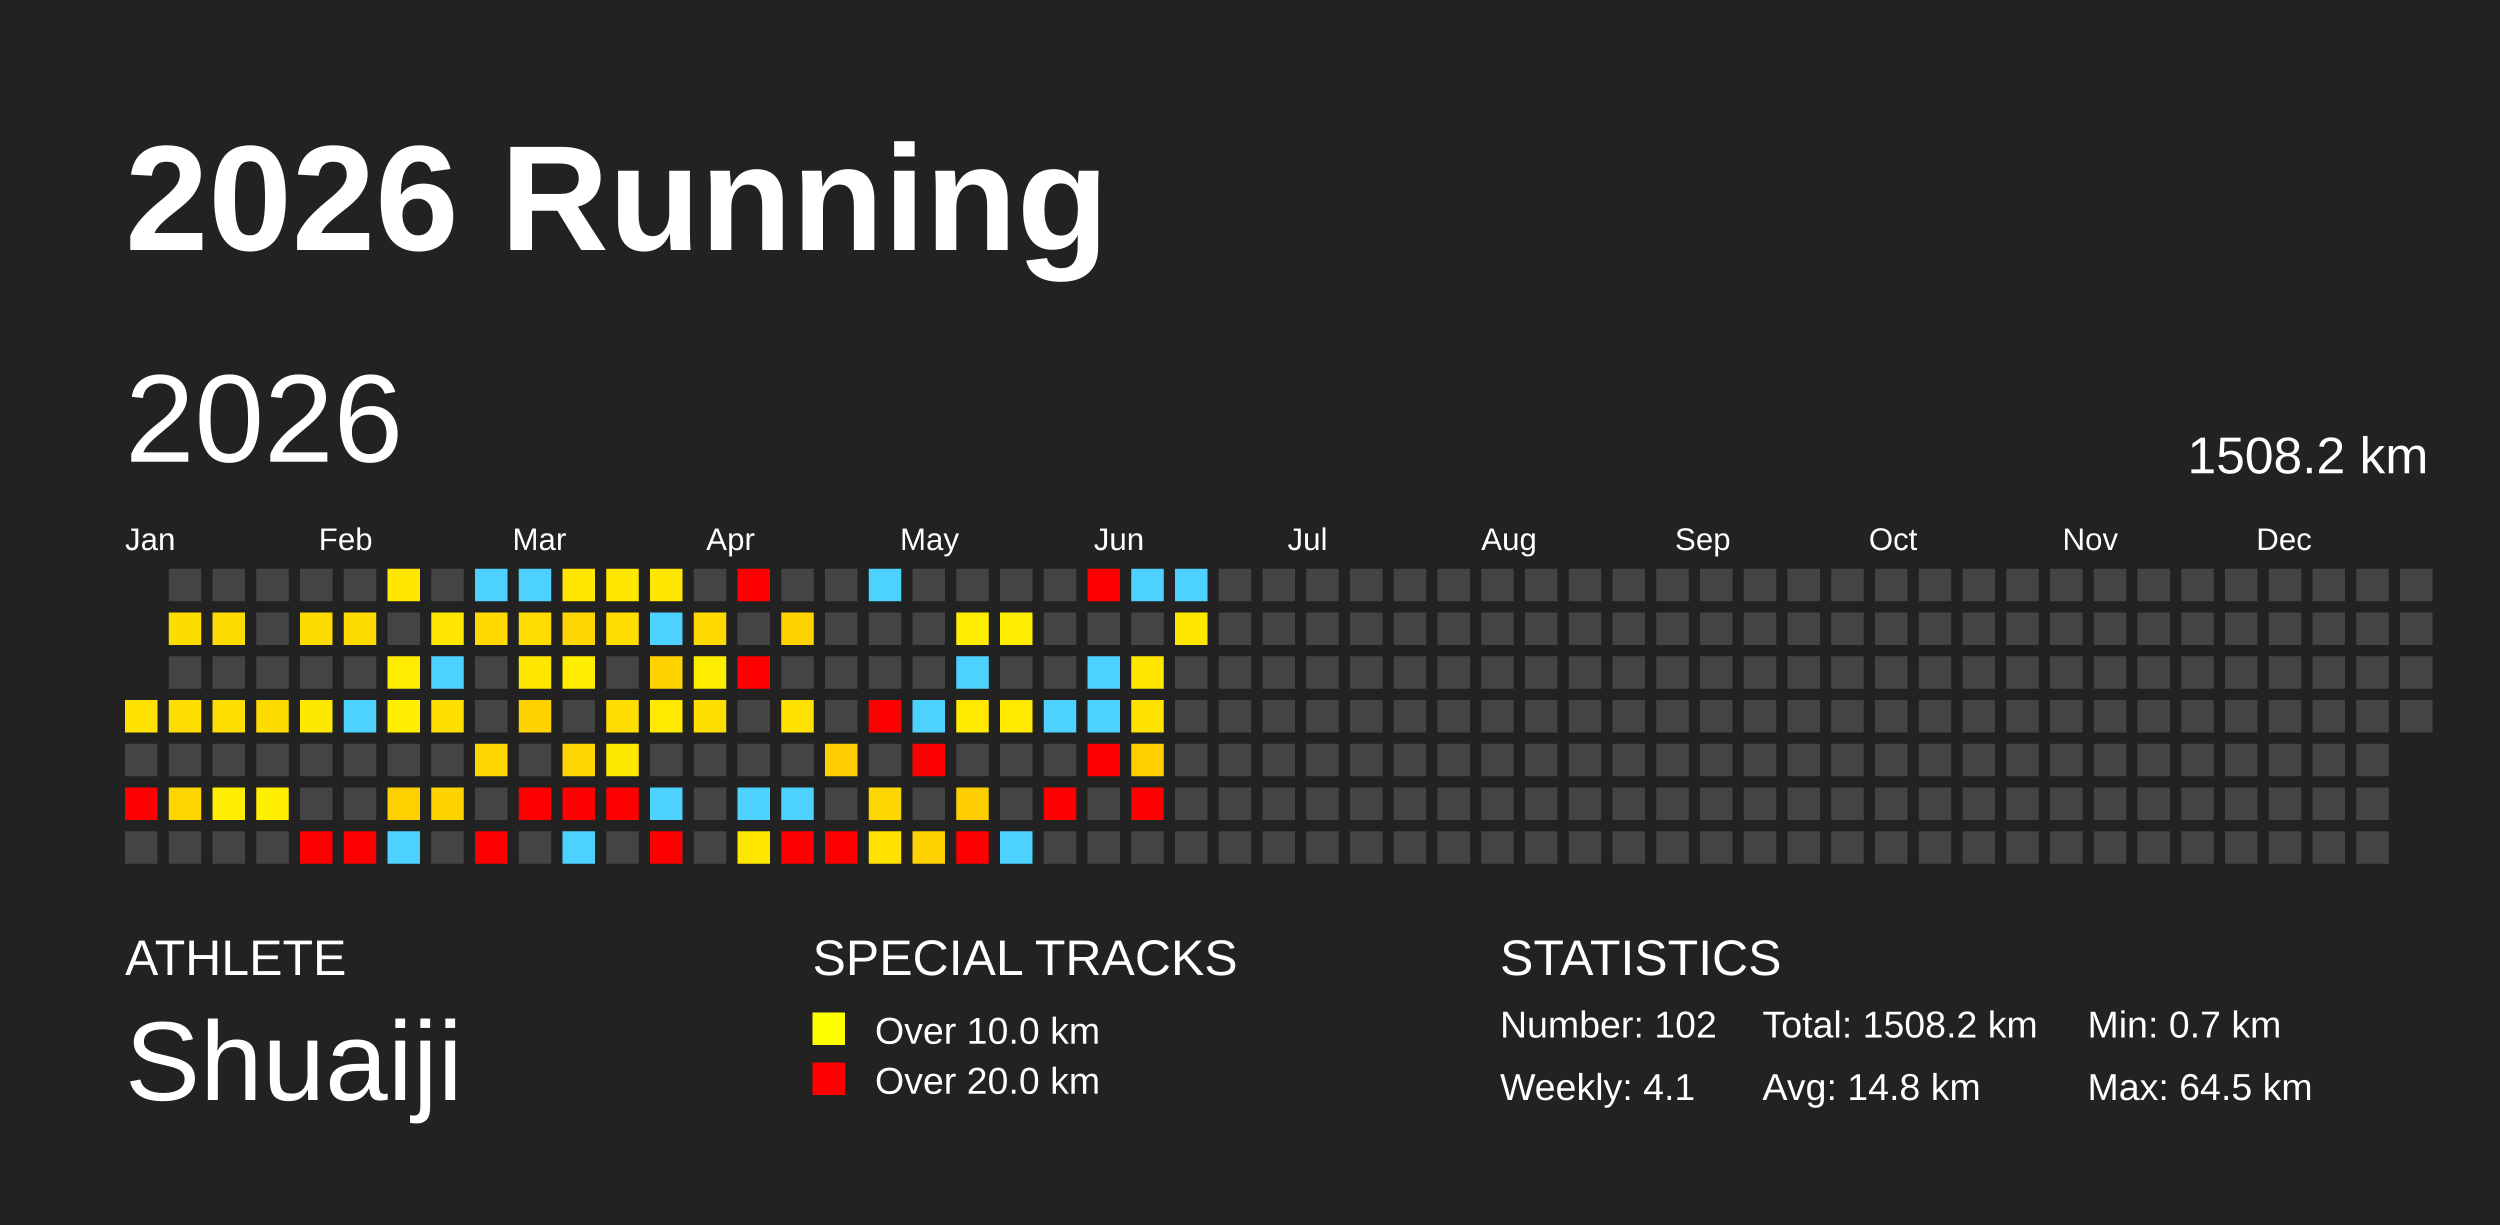
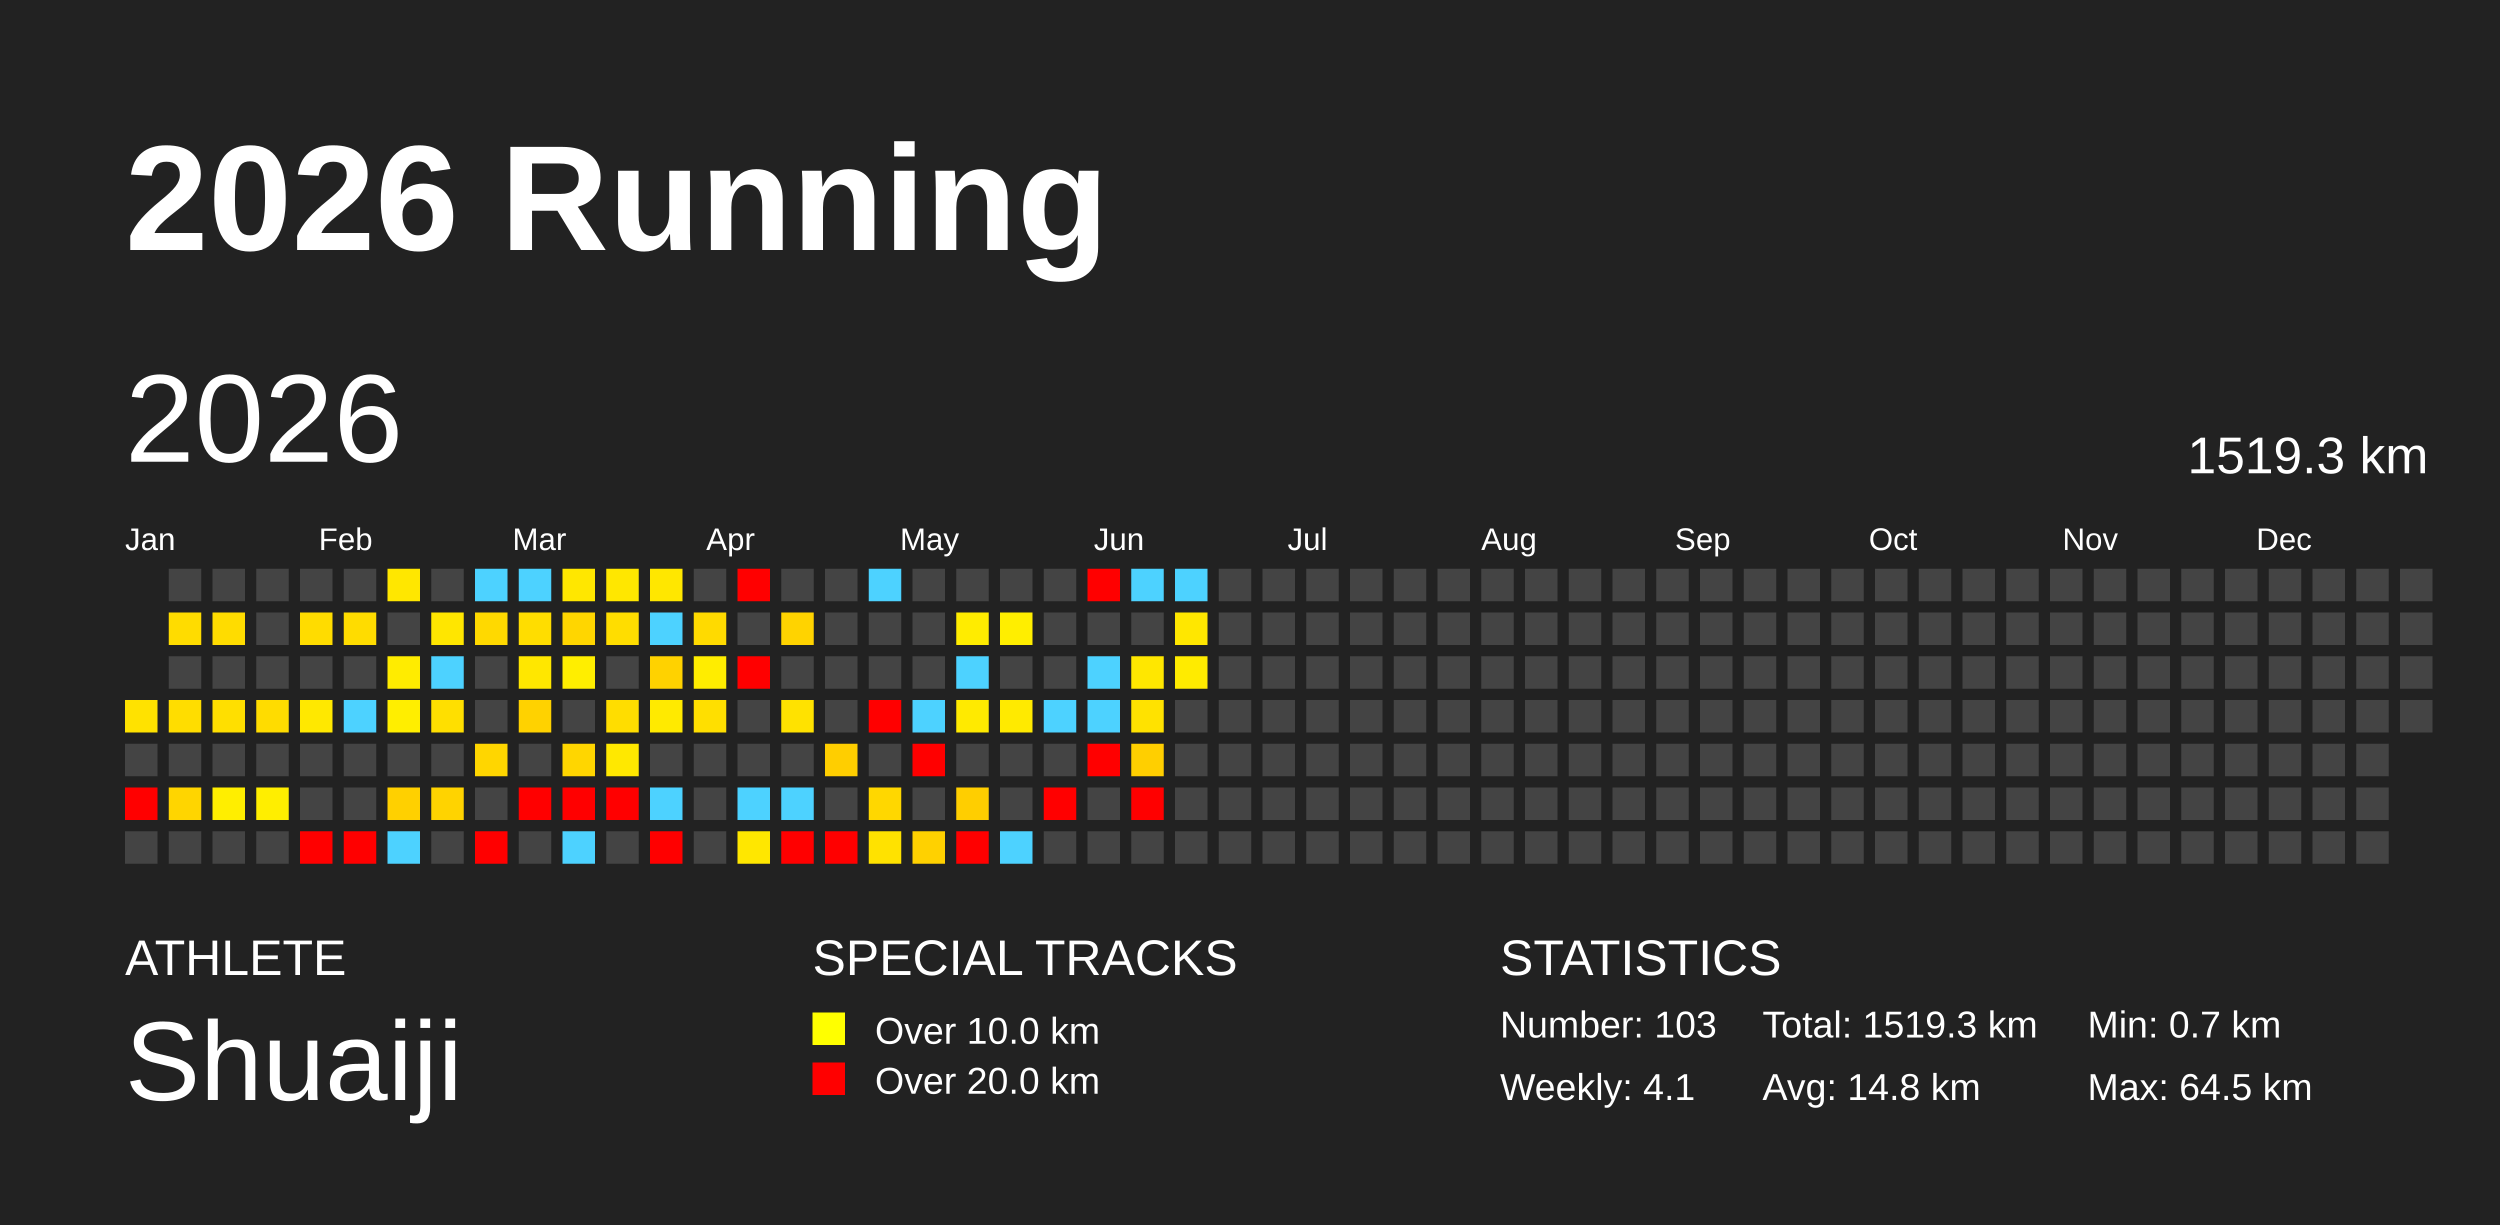
<svg xmlns="http://www.w3.org/2000/svg" baseProfile="full" height="98mm" version="1.1" viewBox="0,0,200,98" width="200mm">
  <defs />
  <rect fill="#222222" height="98" width="200" x="0" y="0" />
  <text fill="#FFFFFF" style="font-size:12px; font-family:Arial; font-weight:bold;" x="10" y="20">2026 Running</text>
  <text fill="#FFFFFF" style="font-size:4px; font-family:Arial" x="10" y="78">ATHLETE</text>
  <text fill="#FFFFFF" style="font-size:9px; font-family:Arial" x="10" y="88">Shuaiji</text>
  <text fill="#FFFFFF" style="font-size:4px; font-family:Arial" x="65" y="78">SPECIAL TRACKS</text>
  <rect fill="yellow" height="2.6" width="2.6" x="65" y="81" />
  <text fill="#FFFFFF" style="font-size:3px; font-family:Arial" x="70" y="83.5">Over 10.0 km</text>
  <rect fill="red" height="2.6" width="2.6" x="65" y="85" />
  <text fill="#FFFFFF" style="font-size:3px; font-family:Arial" x="70" y="87.5">Over 20.0 km</text>
  <text fill="#FFFFFF" style="font-size:4px; font-family:Arial" x="120" y="78">STATISTICS</text>
-   <text fill="#FFFFFF" style="font-size:3px; font-family:Arial" x="120" y="83">Number: 102</text>
+   <text fill="#FFFFFF" style="font-size:3px; font-family:Arial" x="120" y="83">Number: 103</text>
  <text fill="#FFFFFF" style="font-size:3px; font-family:Arial" x="120" y="88">Weekly: 4.1</text>
-   <text fill="#FFFFFF" style="font-size:3px; font-family:Arial" x="141" y="83">Total: 1508.2 km</text>
+   <text fill="#FFFFFF" style="font-size:3px; font-family:Arial" x="141" y="83">Total: 1519.3 km</text>
  <text fill="#FFFFFF" style="font-size:3px; font-family:Arial" x="141" y="88">Avg: 14.8 km</text>
  <text fill="#FFFFFF" style="font-size:3px; font-family:Arial" x="167" y="83">Min: 0.7 km</text>
  <text fill="#FFFFFF" style="font-size:3px; font-family:Arial" x="167" y="88">Max: 64.5 km</text>
  <text dominant-baseline="hanging" fill="#FFFFFF" style="font-size:10.0px; font-family:Arial;" x="10" y="30">2026</text>
-   <text dominant-baseline="hanging" fill="#FFFFFF" style="font-size:4.125px; font-family:Arial;" x="175" y="35">1508.2 km</text>
+   <text dominant-baseline="hanging" fill="#FFFFFF" style="font-size:4.125px; font-family:Arial;" x="175" y="35">1519.3 km</text>
  <text fill="#FFFFFF" style="font-size:2.5px; font-family:Arial" x="10.0" y="44">Jan</text>
  <text fill="#FFFFFF" style="font-size:2.5px; font-family:Arial" x="25.5" y="44">Feb</text>
  <text fill="#FFFFFF" style="font-size:2.5px; font-family:Arial" x="41.0" y="44">Mar</text>
  <text fill="#FFFFFF" style="font-size:2.5px; font-family:Arial" x="56.5" y="44">Apr</text>
  <text fill="#FFFFFF" style="font-size:2.5px; font-family:Arial" x="72.0" y="44">May</text>
  <text fill="#FFFFFF" style="font-size:2.5px; font-family:Arial" x="87.5" y="44">Jun</text>
  <text fill="#FFFFFF" style="font-size:2.5px; font-family:Arial" x="103.0" y="44">Jul</text>
  <text fill="#FFFFFF" style="font-size:2.5px; font-family:Arial" x="118.5" y="44">Aug</text>
  <text fill="#FFFFFF" style="font-size:2.5px; font-family:Arial" x="134.0" y="44">Sep</text>
  <text fill="#FFFFFF" style="font-size:2.5px; font-family:Arial" x="149.5" y="44">Oct</text>
  <text fill="#FFFFFF" style="font-size:2.5px; font-family:Arial" x="165.0" y="44">Nov</text>
  <text fill="#FFFFFF" style="font-size:2.5px; font-family:Arial" x="180.5" y="44">Dec</text>
  <rect fill="#ffe200" height="2.6" width="2.6" x="10.0" y="56.0" />
  <rect fill="#444444" height="2.6" width="2.6" x="10.0" y="59.5" />
  <rect fill="red" height="2.6" width="2.6" x="10.0" y="63.0" />
  <rect fill="#444444" height="2.6" width="2.6" x="10.0" y="66.5" />
  <rect fill="#444444" height="2.6" width="2.6" x="13.5" y="45.5" />
  <rect fill="#ffdc00" height="2.6" width="2.6" x="13.5" y="49.0" />
  <rect fill="#444444" height="2.6" width="2.6" x="13.5" y="52.5" />
  <rect fill="#ffdd00" height="2.6" width="2.6" x="13.5" y="56.0" />
  <rect fill="#444444" height="2.6" width="2.6" x="13.5" y="59.5" />
  <rect fill="#ffd500" height="2.6" width="2.6" x="13.5" y="63.0" />
  <rect fill="#444444" height="2.6" width="2.6" x="13.5" y="66.5" />
  <rect fill="#444444" height="2.6" width="2.6" x="17.0" y="45.5" />
  <rect fill="#ffdc00" height="2.6" width="2.6" x="17.0" y="49.0" />
  <rect fill="#444444" height="2.6" width="2.6" x="17.0" y="52.5" />
  <rect fill="#ffdf00" height="2.6" width="2.6" x="17.0" y="56.0" />
  <rect fill="#444444" height="2.6" width="2.6" x="17.0" y="59.5" />
  <rect fill="#ffee00" height="2.6" width="2.6" x="17.0" y="63.0" />
  <rect fill="#444444" height="2.6" width="2.6" x="17.0" y="66.5" />
  <rect fill="#444444" height="2.6" width="2.6" x="20.5" y="45.5" />
  <rect fill="#444444" height="2.6" width="2.6" x="20.5" y="49.0" />
  <rect fill="#444444" height="2.6" width="2.6" x="20.5" y="52.5" />
  <rect fill="#ffdc00" height="2.6" width="2.6" x="20.5" y="56.0" />
  <rect fill="#444444" height="2.6" width="2.6" x="20.5" y="59.5" />
  <rect fill="#ffee00" height="2.6" width="2.6" x="20.5" y="63.0" />
  <rect fill="#444444" height="2.6" width="2.6" x="20.5" y="66.5" />
  <rect fill="#444444" height="2.6" width="2.6" x="24.0" y="45.5" />
  <rect fill="#ffdc00" height="2.6" width="2.6" x="24.0" y="49.0" />
  <rect fill="#444444" height="2.6" width="2.6" x="24.0" y="52.5" />
  <rect fill="#ffe800" height="2.6" width="2.6" x="24.0" y="56.0" />
  <rect fill="#444444" height="2.6" width="2.6" x="24.0" y="59.5" />
  <rect fill="#444444" height="2.6" width="2.6" x="24.0" y="63.0" />
  <rect fill="red" height="2.6" width="2.6" x="24.0" y="66.5" />
  <rect fill="#444444" height="2.6" width="2.6" x="27.5" y="45.5" />
  <rect fill="#ffdc00" height="2.6" width="2.6" x="27.5" y="49.0" />
  <rect fill="#444444" height="2.6" width="2.6" x="27.5" y="52.5" />
  <rect fill="#4dd2ff" height="2.6" width="2.6" x="27.5" y="56.0" />
  <rect fill="#444444" height="2.6" width="2.6" x="27.5" y="59.5" />
  <rect fill="#444444" height="2.6" width="2.6" x="27.5" y="63.0" />
  <rect fill="red" height="2.6" width="2.6" x="27.5" y="66.5" />
  <rect fill="#ffe700" height="2.6" width="2.6" x="31.0" y="45.5" />
  <rect fill="#444444" height="2.6" width="2.6" x="31.0" y="49.0" />
  <rect fill="#ffec00" height="2.6" width="2.6" x="31.0" y="52.5" />
  <rect fill="#ffee00" height="2.6" width="2.6" x="31.0" y="56.0" />
  <rect fill="#444444" height="2.6" width="2.6" x="31.0" y="59.5" />
  <rect fill="#ffd000" height="2.6" width="2.6" x="31.0" y="63.0" />
  <rect fill="#4dd2ff" height="2.6" width="2.6" x="31.0" y="66.5" />
  <rect fill="#444444" height="2.6" width="2.6" x="34.5" y="45.5" />
  <rect fill="#ffe600" height="2.6" width="2.6" x="34.5" y="49.0" />
  <rect fill="#4dd2ff" height="2.6" width="2.6" x="34.5" y="52.5" />
  <rect fill="#ffdf00" height="2.6" width="2.6" x="34.5" y="56.0" />
  <rect fill="#444444" height="2.6" width="2.6" x="34.5" y="59.5" />
  <rect fill="#ffd300" height="2.6" width="2.6" x="34.5" y="63.0" />
  <rect fill="#444444" height="2.6" width="2.6" x="34.5" y="66.5" />
  <rect fill="#4dd2ff" height="2.6" width="2.6" x="38.0" y="45.5" />
  <rect fill="#ffd900" height="2.6" width="2.6" x="38.0" y="49.0" />
  <rect fill="#444444" height="2.6" width="2.6" x="38.0" y="52.5" />
  <rect fill="#444444" height="2.6" width="2.6" x="38.0" y="56.0" />
  <rect fill="#ffd600" height="2.6" width="2.6" x="38.0" y="59.5" />
  <rect fill="#444444" height="2.6" width="2.6" x="38.0" y="63.0" />
  <rect fill="red" height="2.6" width="2.6" x="38.0" y="66.5" />
  <rect fill="#4dd2ff" height="2.6" width="2.6" x="41.5" y="45.5" />
  <rect fill="#ffdd00" height="2.6" width="2.6" x="41.5" y="49.0" />
  <rect fill="#ffe700" height="2.6" width="2.6" x="41.5" y="52.5" />
  <rect fill="#ffd200" height="2.6" width="2.6" x="41.5" y="56.0" />
  <rect fill="#444444" height="2.6" width="2.6" x="41.5" y="59.5" />
  <rect fill="red" height="2.6" width="2.6" x="41.5" y="63.0" />
  <rect fill="#444444" height="2.6" width="2.6" x="41.5" y="66.5" />
  <rect fill="#ffe700" height="2.6" width="2.6" x="45.0" y="45.5" />
  <rect fill="#ffd600" height="2.6" width="2.6" x="45.0" y="49.0" />
  <rect fill="#ffee00" height="2.6" width="2.6" x="45.0" y="52.5" />
  <rect fill="#444444" height="2.6" width="2.6" x="45.0" y="56.0" />
  <rect fill="#ffd600" height="2.6" width="2.6" x="45.0" y="59.5" />
  <rect fill="red" height="2.6" width="2.6" x="45.0" y="63.0" />
  <rect fill="#4dd2ff" height="2.6" width="2.6" x="45.0" y="66.5" />
  <rect fill="#ffe700" height="2.6" width="2.6" x="48.5" y="45.5" />
  <rect fill="#ffdd00" height="2.6" width="2.6" x="48.5" y="49.0" />
  <rect fill="#444444" height="2.6" width="2.6" x="48.5" y="52.5" />
  <rect fill="#ffdd00" height="2.6" width="2.6" x="48.5" y="56.0" />
  <rect fill="#ffe800" height="2.6" width="2.6" x="48.5" y="59.5" />
  <rect fill="red" height="2.6" width="2.6" x="48.5" y="63.0" />
  <rect fill="#444444" height="2.6" width="2.6" x="48.5" y="66.5" />
  <rect fill="#ffe700" height="2.6" width="2.6" x="52.0" y="45.5" />
  <rect fill="#4dd2ff" height="2.6" width="2.6" x="52.0" y="49.0" />
  <rect fill="#ffd200" height="2.6" width="2.6" x="52.0" y="52.5" />
  <rect fill="#ffea00" height="2.6" width="2.6" x="52.0" y="56.0" />
  <rect fill="#444444" height="2.6" width="2.6" x="52.0" y="59.5" />
  <rect fill="#4dd2ff" height="2.6" width="2.6" x="52.0" y="63.0" />
  <rect fill="red" height="2.6" width="2.6" x="52.0" y="66.5" />
  <rect fill="#444444" height="2.6" width="2.6" x="55.5" y="45.5" />
  <rect fill="#ffda00" height="2.6" width="2.6" x="55.5" y="49.0" />
  <rect fill="#ffed00" height="2.6" width="2.6" x="55.5" y="52.5" />
  <rect fill="#ffdf00" height="2.6" width="2.6" x="55.5" y="56.0" />
  <rect fill="#444444" height="2.6" width="2.6" x="55.5" y="59.5" />
  <rect fill="#444444" height="2.6" width="2.6" x="55.5" y="63.0" />
  <rect fill="#444444" height="2.6" width="2.6" x="55.5" y="66.5" />
  <rect fill="red" height="2.6" width="2.6" x="59.0" y="45.5" />
  <rect fill="#444444" height="2.6" width="2.6" x="59.0" y="49.0" />
  <rect fill="red" height="2.6" width="2.6" x="59.0" y="52.5" />
  <rect fill="#444444" height="2.6" width="2.6" x="59.0" y="56.0" />
  <rect fill="#444444" height="2.6" width="2.6" x="59.0" y="59.5" />
  <rect fill="#4dd2ff" height="2.6" width="2.6" x="59.0" y="63.0" />
  <rect fill="#ffe700" height="2.6" width="2.6" x="59.0" y="66.5" />
  <rect fill="#444444" height="2.6" width="2.6" x="62.5" y="45.5" />
  <rect fill="#ffd300" height="2.6" width="2.6" x="62.5" y="49.0" />
  <rect fill="#444444" height="2.6" width="2.6" x="62.5" y="52.5" />
  <rect fill="#ffe200" height="2.6" width="2.6" x="62.5" y="56.0" />
  <rect fill="#444444" height="2.6" width="2.6" x="62.5" y="59.5" />
  <rect fill="#4dd2ff" height="2.6" width="2.6" x="62.5" y="63.0" />
  <rect fill="red" height="2.6" width="2.6" x="62.5" y="66.5" />
  <rect fill="#444444" height="2.6" width="2.6" x="66.0" y="45.5" />
  <rect fill="#444444" height="2.6" width="2.6" x="66.0" y="49.0" />
  <rect fill="#444444" height="2.6" width="2.6" x="66.0" y="52.5" />
  <rect fill="#444444" height="2.6" width="2.6" x="66.0" y="56.0" />
  <rect fill="#ffce00" height="2.6" width="2.6" x="66.0" y="59.5" />
  <rect fill="#444444" height="2.6" width="2.6" x="66.0" y="63.0" />
  <rect fill="red" height="2.6" width="2.6" x="66.0" y="66.5" />
  <rect fill="#4dd2ff" height="2.6" width="2.6" x="69.5" y="45.5" />
  <rect fill="#444444" height="2.6" width="2.6" x="69.5" y="49.0" />
  <rect fill="#444444" height="2.6" width="2.6" x="69.5" y="52.5" />
  <rect fill="red" height="2.6" width="2.6" x="69.5" y="56.0" />
  <rect fill="#444444" height="2.6" width="2.6" x="69.5" y="59.5" />
  <rect fill="#ffd700" height="2.6" width="2.6" x="69.5" y="63.0" />
  <rect fill="#ffe200" height="2.6" width="2.6" x="69.5" y="66.5" />
  <rect fill="#444444" height="2.6" width="2.6" x="73.0" y="45.5" />
  <rect fill="#444444" height="2.6" width="2.6" x="73.0" y="49.0" />
  <rect fill="#444444" height="2.6" width="2.6" x="73.0" y="52.5" />
  <rect fill="#4dd2ff" height="2.6" width="2.6" x="73.0" y="56.0" />
  <rect fill="red" height="2.6" width="2.6" x="73.0" y="59.5" />
  <rect fill="#444444" height="2.6" width="2.6" x="73.0" y="63.0" />
  <rect fill="#ffd100" height="2.6" width="2.6" x="73.0" y="66.5" />
  <rect fill="#444444" height="2.6" width="2.6" x="76.5" y="45.5" />
  <rect fill="#ffec00" height="2.6" width="2.6" x="76.5" y="49.0" />
  <rect fill="#4dd2ff" height="2.6" width="2.6" x="76.5" y="52.5" />
  <rect fill="#ffea00" height="2.6" width="2.6" x="76.5" y="56.0" />
  <rect fill="#444444" height="2.6" width="2.6" x="76.5" y="59.5" />
  <rect fill="#ffce00" height="2.6" width="2.6" x="76.5" y="63.0" />
  <rect fill="red" height="2.6" width="2.6" x="76.5" y="66.5" />
  <rect fill="#444444" height="2.6" width="2.6" x="80.0" y="45.5" />
  <rect fill="#ffee00" height="2.6" width="2.6" x="80.0" y="49.0" />
  <rect fill="#444444" height="2.6" width="2.6" x="80.0" y="52.5" />
  <rect fill="#ffea00" height="2.6" width="2.6" x="80.0" y="56.0" />
  <rect fill="#444444" height="2.6" width="2.6" x="80.0" y="59.5" />
  <rect fill="#444444" height="2.6" width="2.6" x="80.0" y="63.0" />
  <rect fill="#4dd2ff" height="2.6" width="2.6" x="80.0" y="66.5" />
  <rect fill="#444444" height="2.6" width="2.6" x="83.5" y="45.5" />
  <rect fill="#444444" height="2.6" width="2.6" x="83.5" y="49.0" />
  <rect fill="#444444" height="2.6" width="2.6" x="83.5" y="52.5" />
  <rect fill="#4dd2ff" height="2.6" width="2.6" x="83.5" y="56.0" />
  <rect fill="#444444" height="2.6" width="2.6" x="83.5" y="59.5" />
  <rect fill="red" height="2.6" width="2.6" x="83.5" y="63.0" />
  <rect fill="#444444" height="2.6" width="2.6" x="83.5" y="66.5" />
  <rect fill="red" height="2.6" width="2.6" x="87.0" y="45.5" />
  <rect fill="#444444" height="2.6" width="2.6" x="87.0" y="49.0" />
  <rect fill="#4dd2ff" height="2.6" width="2.6" x="87.0" y="52.5" />
  <rect fill="#4dd2ff" height="2.6" width="2.6" x="87.0" y="56.0" />
  <rect fill="red" height="2.6" width="2.6" x="87.0" y="59.5" />
  <rect fill="#444444" height="2.6" width="2.6" x="87.0" y="63.0" />
  <rect fill="#444444" height="2.6" width="2.6" x="87.0" y="66.5" />
  <rect fill="#4dd2ff" height="2.6" width="2.6" x="90.5" y="45.5" />
  <rect fill="#444444" height="2.6" width="2.6" x="90.5" y="49.0" />
  <rect fill="#ffe700" height="2.6" width="2.6" x="90.5" y="52.5" />
  <rect fill="#ffe200" height="2.6" width="2.6" x="90.5" y="56.0" />
  <rect fill="#ffcf00" height="2.6" width="2.6" x="90.5" y="59.5" />
  <rect fill="red" height="2.6" width="2.6" x="90.5" y="63.0" />
  <rect fill="#444444" height="2.6" width="2.6" x="90.5" y="66.5" />
  <rect fill="#4dd2ff" height="2.6" width="2.6" x="94.0" y="45.5" />
  <rect fill="#ffe700" height="2.6" width="2.6" x="94.0" y="49.0" />
-   <rect fill="#444444" height="2.6" width="2.6" x="94.0" y="52.5" />
+   <rect fill="#ffeb00" height="2.6" width="2.6" x="94.0" y="52.5" />
  <rect fill="#444444" height="2.6" width="2.6" x="94.0" y="56.0" />
  <rect fill="#444444" height="2.6" width="2.6" x="94.0" y="59.5" />
  <rect fill="#444444" height="2.6" width="2.6" x="94.0" y="63.0" />
  <rect fill="#444444" height="2.6" width="2.6" x="94.0" y="66.5" />
  <rect fill="#444444" height="2.6" width="2.6" x="97.5" y="45.5" />
  <rect fill="#444444" height="2.6" width="2.6" x="97.5" y="49.0" />
  <rect fill="#444444" height="2.6" width="2.6" x="97.5" y="52.5" />
  <rect fill="#444444" height="2.6" width="2.6" x="97.5" y="56.0" />
  <rect fill="#444444" height="2.6" width="2.6" x="97.5" y="59.5" />
  <rect fill="#444444" height="2.6" width="2.6" x="97.5" y="63.0" />
  <rect fill="#444444" height="2.6" width="2.6" x="97.5" y="66.5" />
  <rect fill="#444444" height="2.6" width="2.6" x="101.0" y="45.5" />
  <rect fill="#444444" height="2.6" width="2.6" x="101.0" y="49.0" />
  <rect fill="#444444" height="2.6" width="2.6" x="101.0" y="52.5" />
  <rect fill="#444444" height="2.6" width="2.6" x="101.0" y="56.0" />
  <rect fill="#444444" height="2.6" width="2.6" x="101.0" y="59.5" />
  <rect fill="#444444" height="2.6" width="2.6" x="101.0" y="63.0" />
  <rect fill="#444444" height="2.6" width="2.6" x="101.0" y="66.5" />
  <rect fill="#444444" height="2.6" width="2.6" x="104.5" y="45.5" />
  <rect fill="#444444" height="2.6" width="2.6" x="104.5" y="49.0" />
  <rect fill="#444444" height="2.6" width="2.6" x="104.5" y="52.5" />
  <rect fill="#444444" height="2.6" width="2.6" x="104.5" y="56.0" />
  <rect fill="#444444" height="2.6" width="2.6" x="104.5" y="59.5" />
  <rect fill="#444444" height="2.6" width="2.6" x="104.5" y="63.0" />
  <rect fill="#444444" height="2.6" width="2.6" x="104.5" y="66.5" />
  <rect fill="#444444" height="2.6" width="2.6" x="108.0" y="45.5" />
  <rect fill="#444444" height="2.6" width="2.6" x="108.0" y="49.0" />
  <rect fill="#444444" height="2.6" width="2.6" x="108.0" y="52.5" />
  <rect fill="#444444" height="2.6" width="2.6" x="108.0" y="56.0" />
  <rect fill="#444444" height="2.6" width="2.6" x="108.0" y="59.5" />
  <rect fill="#444444" height="2.6" width="2.6" x="108.0" y="63.0" />
  <rect fill="#444444" height="2.6" width="2.6" x="108.0" y="66.5" />
  <rect fill="#444444" height="2.6" width="2.6" x="111.5" y="45.5" />
  <rect fill="#444444" height="2.6" width="2.6" x="111.5" y="49.0" />
  <rect fill="#444444" height="2.6" width="2.6" x="111.5" y="52.5" />
  <rect fill="#444444" height="2.6" width="2.6" x="111.5" y="56.0" />
  <rect fill="#444444" height="2.6" width="2.6" x="111.5" y="59.5" />
  <rect fill="#444444" height="2.6" width="2.6" x="111.5" y="63.0" />
  <rect fill="#444444" height="2.6" width="2.6" x="111.5" y="66.5" />
  <rect fill="#444444" height="2.6" width="2.6" x="115.0" y="45.5" />
  <rect fill="#444444" height="2.6" width="2.6" x="115.0" y="49.0" />
  <rect fill="#444444" height="2.6" width="2.6" x="115.0" y="52.5" />
  <rect fill="#444444" height="2.6" width="2.6" x="115.0" y="56.0" />
  <rect fill="#444444" height="2.6" width="2.6" x="115.0" y="59.5" />
  <rect fill="#444444" height="2.6" width="2.6" x="115.0" y="63.0" />
  <rect fill="#444444" height="2.6" width="2.6" x="115.0" y="66.5" />
  <rect fill="#444444" height="2.6" width="2.6" x="118.5" y="45.5" />
  <rect fill="#444444" height="2.6" width="2.6" x="118.5" y="49.0" />
  <rect fill="#444444" height="2.6" width="2.6" x="118.5" y="52.5" />
  <rect fill="#444444" height="2.6" width="2.6" x="118.5" y="56.0" />
  <rect fill="#444444" height="2.6" width="2.6" x="118.5" y="59.5" />
  <rect fill="#444444" height="2.6" width="2.6" x="118.5" y="63.0" />
  <rect fill="#444444" height="2.6" width="2.6" x="118.5" y="66.5" />
  <rect fill="#444444" height="2.6" width="2.6" x="122.0" y="45.5" />
  <rect fill="#444444" height="2.6" width="2.6" x="122.0" y="49.0" />
  <rect fill="#444444" height="2.6" width="2.6" x="122.0" y="52.5" />
  <rect fill="#444444" height="2.6" width="2.6" x="122.0" y="56.0" />
  <rect fill="#444444" height="2.6" width="2.6" x="122.0" y="59.5" />
  <rect fill="#444444" height="2.6" width="2.6" x="122.0" y="63.0" />
  <rect fill="#444444" height="2.6" width="2.6" x="122.0" y="66.5" />
  <rect fill="#444444" height="2.6" width="2.6" x="125.5" y="45.5" />
  <rect fill="#444444" height="2.6" width="2.6" x="125.5" y="49.0" />
  <rect fill="#444444" height="2.6" width="2.6" x="125.5" y="52.5" />
  <rect fill="#444444" height="2.6" width="2.6" x="125.5" y="56.0" />
  <rect fill="#444444" height="2.6" width="2.6" x="125.5" y="59.5" />
  <rect fill="#444444" height="2.6" width="2.6" x="125.5" y="63.0" />
  <rect fill="#444444" height="2.6" width="2.6" x="125.5" y="66.5" />
  <rect fill="#444444" height="2.6" width="2.6" x="129.0" y="45.5" />
  <rect fill="#444444" height="2.6" width="2.6" x="129.0" y="49.0" />
  <rect fill="#444444" height="2.6" width="2.6" x="129.0" y="52.5" />
  <rect fill="#444444" height="2.6" width="2.6" x="129.0" y="56.0" />
  <rect fill="#444444" height="2.6" width="2.6" x="129.0" y="59.5" />
  <rect fill="#444444" height="2.6" width="2.6" x="129.0" y="63.0" />
  <rect fill="#444444" height="2.6" width="2.6" x="129.0" y="66.5" />
  <rect fill="#444444" height="2.6" width="2.6" x="132.5" y="45.5" />
  <rect fill="#444444" height="2.6" width="2.6" x="132.5" y="49.0" />
  <rect fill="#444444" height="2.6" width="2.6" x="132.5" y="52.5" />
  <rect fill="#444444" height="2.6" width="2.6" x="132.5" y="56.0" />
  <rect fill="#444444" height="2.6" width="2.6" x="132.5" y="59.5" />
  <rect fill="#444444" height="2.6" width="2.6" x="132.5" y="63.0" />
  <rect fill="#444444" height="2.6" width="2.6" x="132.5" y="66.5" />
  <rect fill="#444444" height="2.6" width="2.6" x="136.0" y="45.5" />
  <rect fill="#444444" height="2.6" width="2.6" x="136.0" y="49.0" />
  <rect fill="#444444" height="2.6" width="2.6" x="136.0" y="52.5" />
  <rect fill="#444444" height="2.6" width="2.6" x="136.0" y="56.0" />
  <rect fill="#444444" height="2.6" width="2.6" x="136.0" y="59.5" />
  <rect fill="#444444" height="2.6" width="2.6" x="136.0" y="63.0" />
  <rect fill="#444444" height="2.6" width="2.6" x="136.0" y="66.5" />
  <rect fill="#444444" height="2.6" width="2.6" x="139.5" y="45.5" />
  <rect fill="#444444" height="2.6" width="2.6" x="139.5" y="49.0" />
  <rect fill="#444444" height="2.6" width="2.6" x="139.5" y="52.5" />
  <rect fill="#444444" height="2.6" width="2.6" x="139.5" y="56.0" />
  <rect fill="#444444" height="2.6" width="2.6" x="139.5" y="59.5" />
  <rect fill="#444444" height="2.6" width="2.6" x="139.5" y="63.0" />
  <rect fill="#444444" height="2.6" width="2.6" x="139.5" y="66.5" />
  <rect fill="#444444" height="2.6" width="2.6" x="143.0" y="45.5" />
  <rect fill="#444444" height="2.6" width="2.6" x="143.0" y="49.0" />
  <rect fill="#444444" height="2.6" width="2.6" x="143.0" y="52.5" />
  <rect fill="#444444" height="2.6" width="2.6" x="143.0" y="56.0" />
  <rect fill="#444444" height="2.6" width="2.6" x="143.0" y="59.5" />
  <rect fill="#444444" height="2.6" width="2.6" x="143.0" y="63.0" />
  <rect fill="#444444" height="2.6" width="2.6" x="143.0" y="66.5" />
  <rect fill="#444444" height="2.6" width="2.6" x="146.5" y="45.5" />
  <rect fill="#444444" height="2.6" width="2.6" x="146.5" y="49.0" />
  <rect fill="#444444" height="2.6" width="2.6" x="146.5" y="52.5" />
  <rect fill="#444444" height="2.6" width="2.6" x="146.5" y="56.0" />
  <rect fill="#444444" height="2.6" width="2.6" x="146.5" y="59.5" />
  <rect fill="#444444" height="2.6" width="2.6" x="146.5" y="63.0" />
  <rect fill="#444444" height="2.6" width="2.6" x="146.5" y="66.5" />
  <rect fill="#444444" height="2.6" width="2.6" x="150.0" y="45.5" />
  <rect fill="#444444" height="2.6" width="2.6" x="150.0" y="49.0" />
  <rect fill="#444444" height="2.6" width="2.6" x="150.0" y="52.5" />
  <rect fill="#444444" height="2.6" width="2.6" x="150.0" y="56.0" />
  <rect fill="#444444" height="2.6" width="2.6" x="150.0" y="59.5" />
  <rect fill="#444444" height="2.6" width="2.6" x="150.0" y="63.0" />
  <rect fill="#444444" height="2.6" width="2.6" x="150.0" y="66.5" />
  <rect fill="#444444" height="2.6" width="2.6" x="153.5" y="45.5" />
  <rect fill="#444444" height="2.6" width="2.6" x="153.5" y="49.0" />
  <rect fill="#444444" height="2.6" width="2.6" x="153.5" y="52.5" />
  <rect fill="#444444" height="2.6" width="2.6" x="153.5" y="56.0" />
  <rect fill="#444444" height="2.6" width="2.6" x="153.5" y="59.5" />
  <rect fill="#444444" height="2.6" width="2.6" x="153.5" y="63.0" />
  <rect fill="#444444" height="2.6" width="2.6" x="153.5" y="66.5" />
  <rect fill="#444444" height="2.6" width="2.6" x="157.0" y="45.5" />
  <rect fill="#444444" height="2.6" width="2.6" x="157.0" y="49.0" />
  <rect fill="#444444" height="2.6" width="2.6" x="157.0" y="52.5" />
  <rect fill="#444444" height="2.6" width="2.6" x="157.0" y="56.0" />
  <rect fill="#444444" height="2.6" width="2.6" x="157.0" y="59.5" />
  <rect fill="#444444" height="2.6" width="2.6" x="157.0" y="63.0" />
  <rect fill="#444444" height="2.6" width="2.6" x="157.0" y="66.5" />
  <rect fill="#444444" height="2.6" width="2.6" x="160.5" y="45.5" />
  <rect fill="#444444" height="2.6" width="2.6" x="160.5" y="49.0" />
  <rect fill="#444444" height="2.6" width="2.6" x="160.5" y="52.5" />
  <rect fill="#444444" height="2.6" width="2.6" x="160.5" y="56.0" />
  <rect fill="#444444" height="2.6" width="2.6" x="160.5" y="59.5" />
  <rect fill="#444444" height="2.6" width="2.6" x="160.5" y="63.0" />
  <rect fill="#444444" height="2.6" width="2.6" x="160.5" y="66.5" />
  <rect fill="#444444" height="2.6" width="2.6" x="164.0" y="45.5" />
  <rect fill="#444444" height="2.6" width="2.6" x="164.0" y="49.0" />
  <rect fill="#444444" height="2.6" width="2.6" x="164.0" y="52.5" />
  <rect fill="#444444" height="2.6" width="2.6" x="164.0" y="56.0" />
  <rect fill="#444444" height="2.6" width="2.6" x="164.0" y="59.5" />
  <rect fill="#444444" height="2.6" width="2.6" x="164.0" y="63.0" />
  <rect fill="#444444" height="2.6" width="2.6" x="164.0" y="66.5" />
  <rect fill="#444444" height="2.6" width="2.6" x="167.5" y="45.5" />
  <rect fill="#444444" height="2.6" width="2.6" x="167.5" y="49.0" />
  <rect fill="#444444" height="2.6" width="2.6" x="167.5" y="52.5" />
  <rect fill="#444444" height="2.6" width="2.6" x="167.5" y="56.0" />
  <rect fill="#444444" height="2.6" width="2.6" x="167.5" y="59.5" />
  <rect fill="#444444" height="2.6" width="2.6" x="167.5" y="63.0" />
  <rect fill="#444444" height="2.6" width="2.6" x="167.5" y="66.5" />
  <rect fill="#444444" height="2.6" width="2.6" x="171.0" y="45.5" />
  <rect fill="#444444" height="2.6" width="2.6" x="171.0" y="49.0" />
  <rect fill="#444444" height="2.6" width="2.6" x="171.0" y="52.5" />
  <rect fill="#444444" height="2.6" width="2.6" x="171.0" y="56.0" />
  <rect fill="#444444" height="2.6" width="2.6" x="171.0" y="59.5" />
  <rect fill="#444444" height="2.6" width="2.6" x="171.0" y="63.0" />
  <rect fill="#444444" height="2.6" width="2.6" x="171.0" y="66.5" />
  <rect fill="#444444" height="2.6" width="2.6" x="174.5" y="45.5" />
  <rect fill="#444444" height="2.6" width="2.6" x="174.5" y="49.0" />
  <rect fill="#444444" height="2.6" width="2.6" x="174.5" y="52.5" />
  <rect fill="#444444" height="2.6" width="2.6" x="174.5" y="56.0" />
  <rect fill="#444444" height="2.6" width="2.6" x="174.5" y="59.5" />
  <rect fill="#444444" height="2.6" width="2.6" x="174.5" y="63.0" />
  <rect fill="#444444" height="2.6" width="2.6" x="174.5" y="66.5" />
  <rect fill="#444444" height="2.6" width="2.6" x="178.0" y="45.5" />
  <rect fill="#444444" height="2.6" width="2.6" x="178.0" y="49.0" />
  <rect fill="#444444" height="2.6" width="2.6" x="178.0" y="52.5" />
  <rect fill="#444444" height="2.6" width="2.6" x="178.0" y="56.0" />
  <rect fill="#444444" height="2.6" width="2.6" x="178.0" y="59.5" />
  <rect fill="#444444" height="2.6" width="2.6" x="178.0" y="63.0" />
  <rect fill="#444444" height="2.6" width="2.6" x="178.0" y="66.5" />
  <rect fill="#444444" height="2.6" width="2.6" x="181.5" y="45.5" />
  <rect fill="#444444" height="2.6" width="2.6" x="181.5" y="49.0" />
  <rect fill="#444444" height="2.6" width="2.6" x="181.5" y="52.5" />
  <rect fill="#444444" height="2.6" width="2.6" x="181.5" y="56.0" />
  <rect fill="#444444" height="2.6" width="2.6" x="181.5" y="59.5" />
  <rect fill="#444444" height="2.6" width="2.6" x="181.5" y="63.0" />
  <rect fill="#444444" height="2.6" width="2.6" x="181.5" y="66.5" />
  <rect fill="#444444" height="2.6" width="2.6" x="185.0" y="45.5" />
  <rect fill="#444444" height="2.6" width="2.6" x="185.0" y="49.0" />
  <rect fill="#444444" height="2.6" width="2.6" x="185.0" y="52.5" />
  <rect fill="#444444" height="2.6" width="2.6" x="185.0" y="56.0" />
  <rect fill="#444444" height="2.6" width="2.6" x="185.0" y="59.5" />
  <rect fill="#444444" height="2.6" width="2.6" x="185.0" y="63.0" />
  <rect fill="#444444" height="2.6" width="2.6" x="185.0" y="66.5" />
  <rect fill="#444444" height="2.6" width="2.6" x="188.5" y="45.5" />
  <rect fill="#444444" height="2.6" width="2.6" x="188.5" y="49.0" />
  <rect fill="#444444" height="2.6" width="2.6" x="188.5" y="52.5" />
  <rect fill="#444444" height="2.6" width="2.6" x="188.5" y="56.0" />
  <rect fill="#444444" height="2.6" width="2.6" x="188.5" y="59.5" />
  <rect fill="#444444" height="2.6" width="2.6" x="188.5" y="63.0" />
  <rect fill="#444444" height="2.6" width="2.6" x="188.5" y="66.5" />
  <rect fill="#444444" height="2.6" width="2.6" x="192.0" y="45.5" />
  <rect fill="#444444" height="2.6" width="2.6" x="192.0" y="49.0" />
  <rect fill="#444444" height="2.6" width="2.6" x="192.0" y="52.5" />
  <rect fill="#444444" height="2.6" width="2.6" x="192.0" y="56.0" />
</svg>
